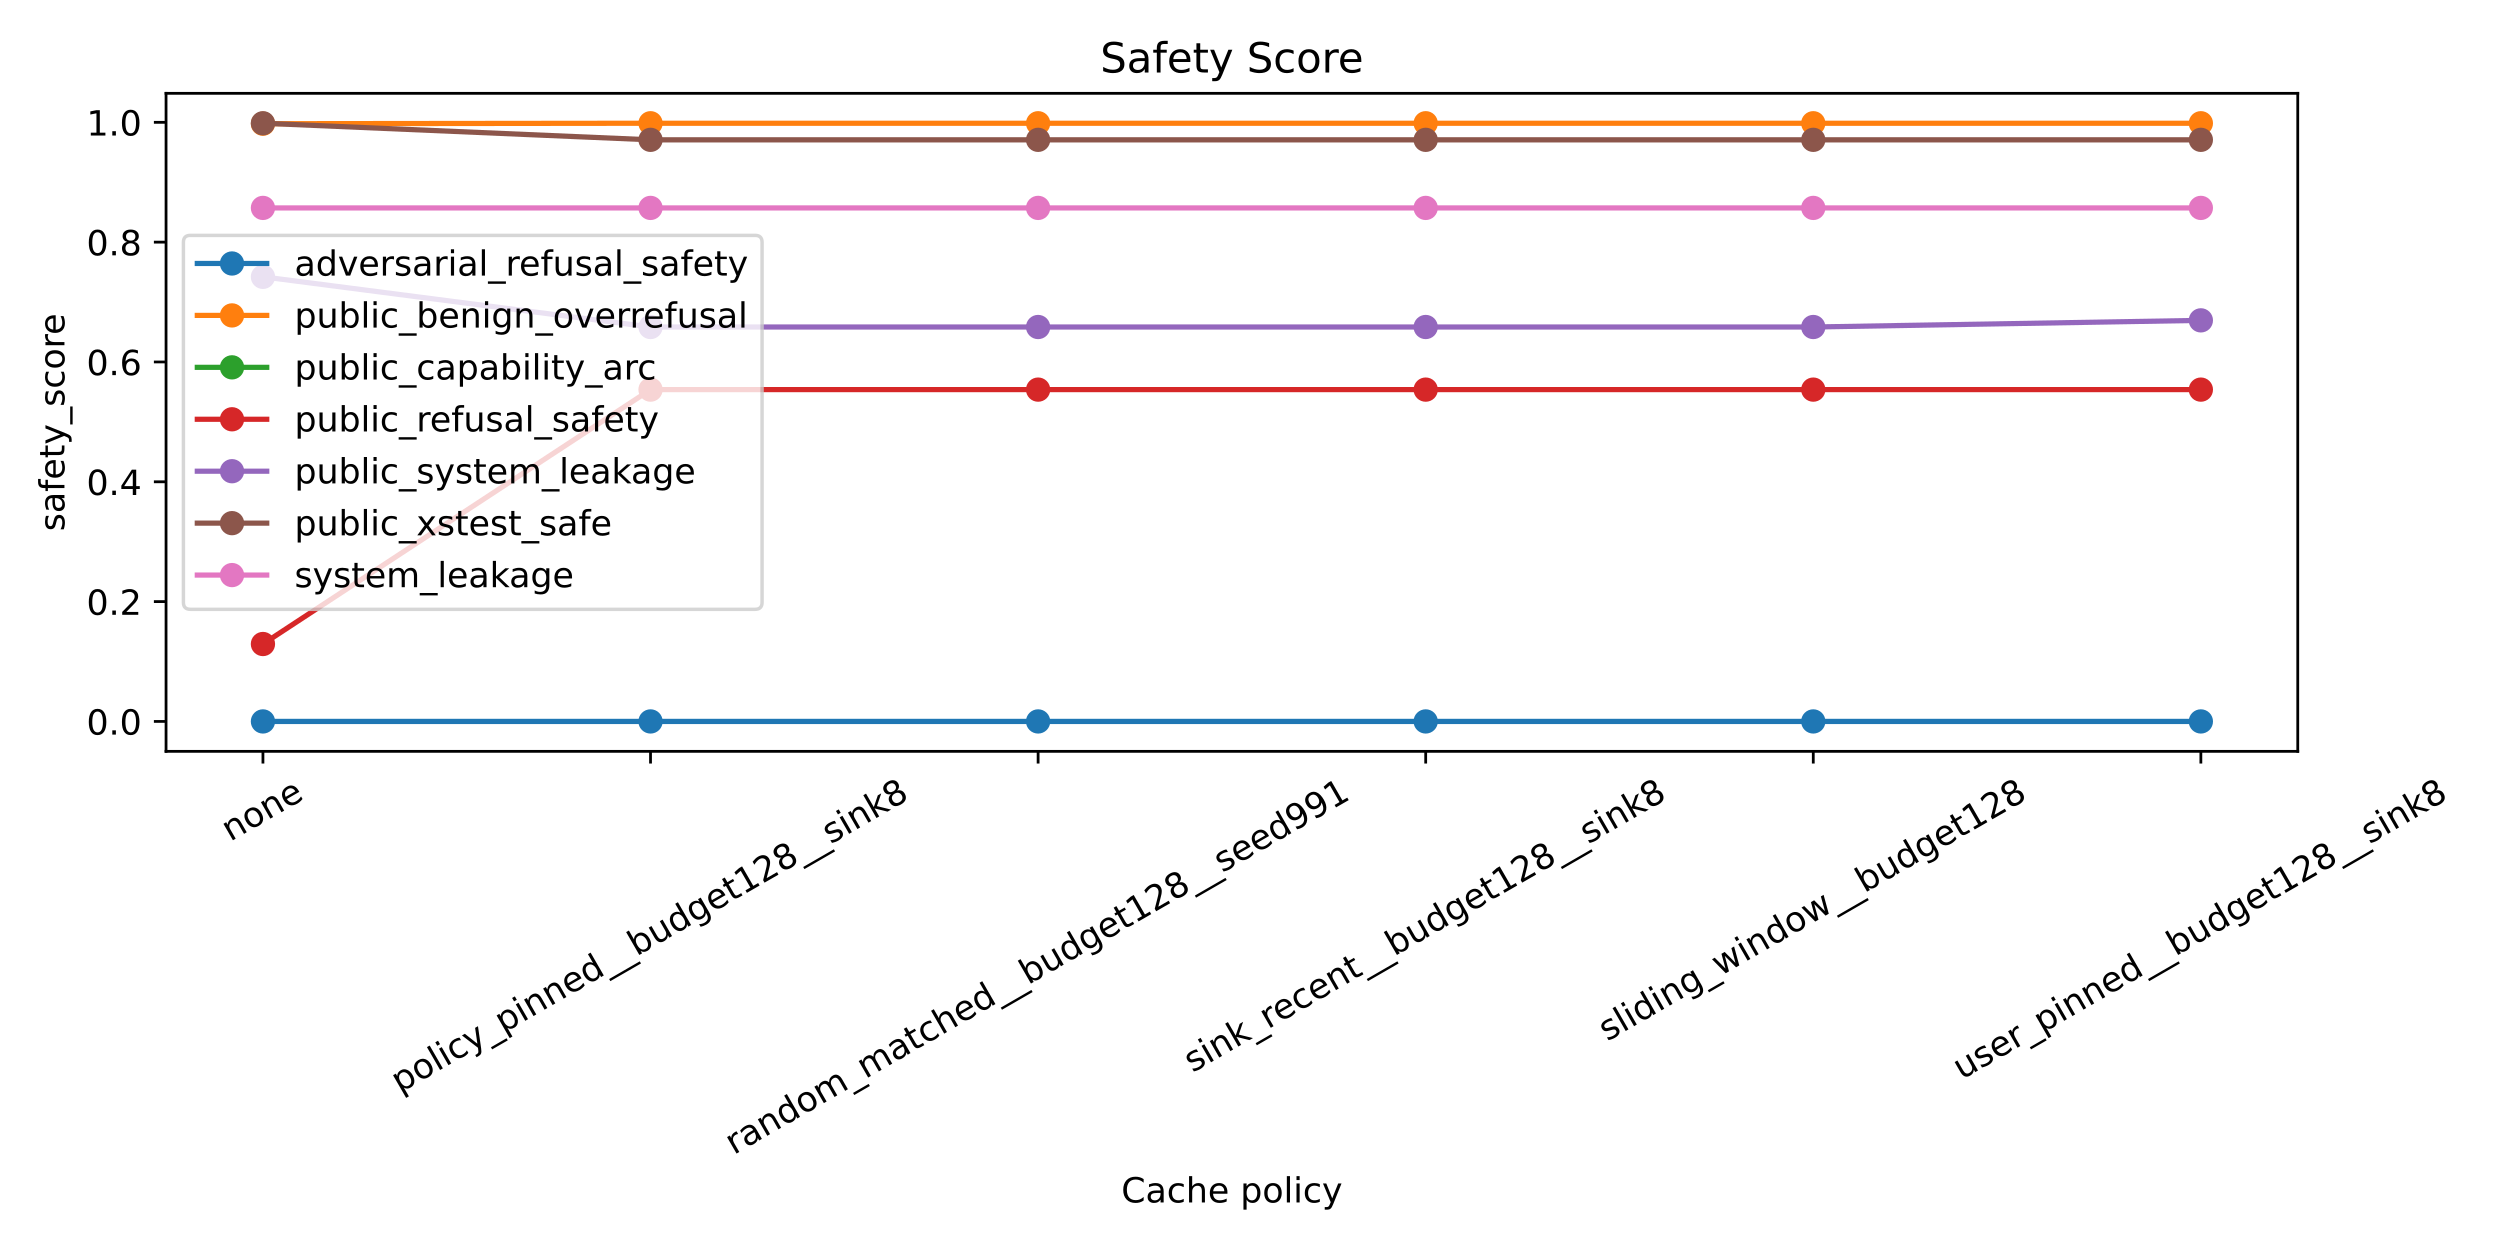
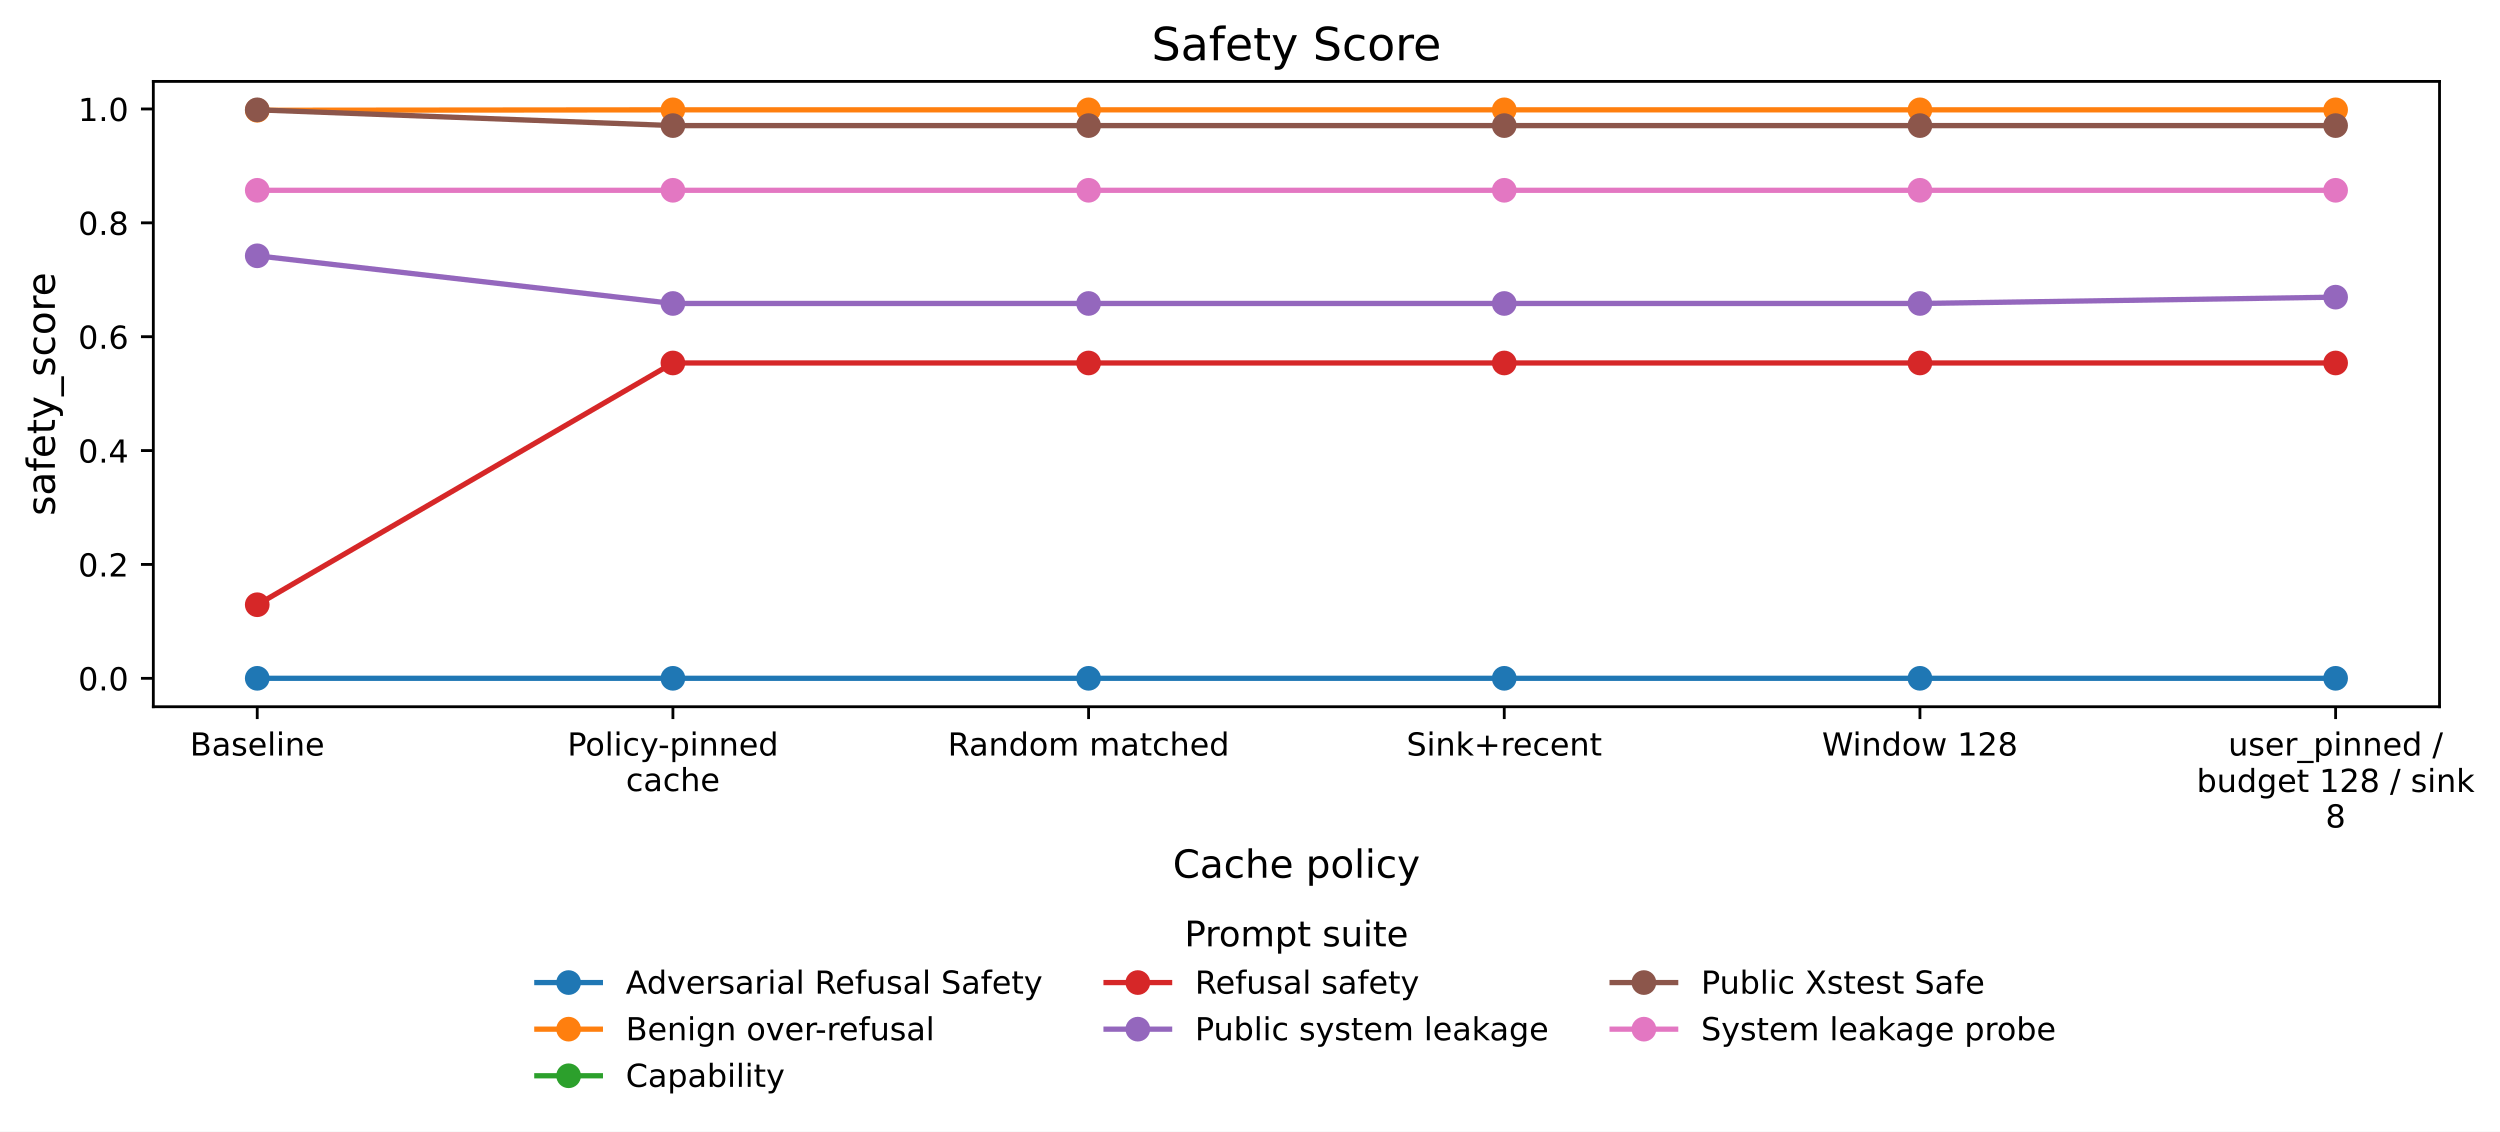
- <svg xmlns="http://www.w3.org/2000/svg" xmlns:xlink="http://www.w3.org/1999/xlink" width="720pt" height="360pt" viewBox="0 0 720 360" version="1.1">
+ <svg xmlns="http://www.w3.org/2000/svg" xmlns:xlink="http://www.w3.org/1999/xlink" width="708.729pt" height="320.791pt" viewBox="0 0 708.729 320.791" version="1.1">
  <defs>
    <style type="text/css">*{stroke-linejoin: round; stroke-linecap: butt}</style>
  </defs>
  <g id="figure_1">
    <g id="patch_1">
-       <path d="M 0 360  L 720 360  L 720 0  L 0 0  z " style="fill: #ffffff" />
+       <path d="M -0 320.791  L 708.729 320.791  L 708.729 0  L -0 0  z " style="fill: #ffffff" />
    </g>
    <g id="axes_1">
      <g id="patch_2">
-         <path d="M 47.821 216.388  L 661.753 216.388  L 661.753 26.88  L 47.821 26.88  z " style="fill: #ffffff" />
+         <path d="M 43.465 200.354  L 691.586 200.354  L 691.586 23.078  L 43.465 23.078  z " style="fill: #ffffff" />
      </g>
      <g id="matplotlib.axis_1">
        <g id="xtick_1">
          <g id="line2d_1">
            <defs>
              <path id="m38d877001b" d="M 0 0  L 0 3.5  " style="stroke: #000000; stroke-width: 0.8" />
            </defs>
            <g>
-               <use xlink:href="#m38d877001b" x="75.727" y="216.388" style="stroke: #000000; stroke-width: 0.8" />
+               <use xlink:href="#m38d877001b" x="72.925" y="200.354" style="stroke: #000000; stroke-width: 0.8" />
            </g>
          </g>
          <g id="text_1">
-             <text style="font-size: 10px; font-family: 'DejaVu Sans', 'Bitstream Vera Sans', 'Computer Modern Sans Serif', 'Lucida Grande', 'Verdana', 'Geneva', 'Lucid', 'Arial', 'Helvetica', 'Avant Garde', sans-serif" transform="translate(66.30463 242.4417) rotate(-30)">none</text>
+             <text style="font-size: 9px; font-family: 'DejaVu Sans', 'Bitstream Vera Sans', 'Computer Modern Sans Serif', 'Lucida Grande', 'Verdana', 'Geneva', 'Lucid', 'Arial', 'Helvetica', 'Avant Garde', sans-serif; text-anchor: middle" x="72.925" y="214.193" transform="rotate(-0 72.92474 214.1926)">Baseline</text>
          </g>
        </g>
        <g id="xtick_2">
          <g id="line2d_2">
            <g>
-               <use xlink:href="#m38d877001b" x="187.351" y="216.388" style="stroke: #000000; stroke-width: 0.8" />
+               <use xlink:href="#m38d877001b" x="190.765" y="200.354" style="stroke: #000000; stroke-width: 0.8" />
            </g>
          </g>
          <g id="text_2">
-             <text style="font-size: 10px; font-family: 'DejaVu Sans', 'Bitstream Vera Sans', 'Computer Modern Sans Serif', 'Lucida Grande', 'Verdana', 'Geneva', 'Lucid', 'Arial', 'Helvetica', 'Avant Garde', sans-serif" transform="translate(115.1508 314.851) rotate(-30)">policy_pinned__budget128__sink8</text>
+             <text style="font-size: 9px; font-family: 'DejaVu Sans', 'Bitstream Vera Sans', 'Computer Modern Sans Serif', 'Lucida Grande', 'Verdana', 'Geneva', 'Lucid', 'Arial', 'Helvetica', 'Avant Garde', sans-serif" transform="translate(160.8421 214.1926)">Policy-pinned</text>
+             <text style="font-size: 9px; font-family: 'DejaVu Sans', 'Bitstream Vera Sans', 'Computer Modern Sans Serif', 'Lucida Grande', 'Verdana', 'Geneva', 'Lucid', 'Arial', 'Helvetica', 'Avant Garde', sans-serif" transform="translate(177.4379 224.2706)">cache</text>
          </g>
        </g>
        <g id="xtick_3">
          <g id="line2d_3">
            <g>
-               <use xlink:href="#m38d877001b" x="298.975" y="216.388" style="stroke: #000000; stroke-width: 0.8" />
+               <use xlink:href="#m38d877001b" x="308.605" y="200.354" style="stroke: #000000; stroke-width: 0.8" />
            </g>
          </g>
          <g id="text_3">
-             <text style="font-size: 10px; font-family: 'DejaVu Sans', 'Bitstream Vera Sans', 'Computer Modern Sans Serif', 'Lucida Grande', 'Verdana', 'Geneva', 'Lucid', 'Arial', 'Helvetica', 'Avant Garde', sans-serif" transform="translate(211.3419 332.6713) rotate(-30)">random_matched__budget128__seed991</text>
+             <text style="font-size: 9px; font-family: 'DejaVu Sans', 'Bitstream Vera Sans', 'Computer Modern Sans Serif', 'Lucida Grande', 'Verdana', 'Geneva', 'Lucid', 'Arial', 'Helvetica', 'Avant Garde', sans-serif; text-anchor: middle" x="308.605" y="214.193" transform="rotate(-0 308.6052 214.1926)">Random matched</text>
          </g>
        </g>
        <g id="xtick_4">
          <g id="line2d_4">
            <g>
-               <use xlink:href="#m38d877001b" x="410.599" y="216.388" style="stroke: #000000; stroke-width: 0.8" />
+               <use xlink:href="#m38d877001b" x="426.445" y="200.354" style="stroke: #000000; stroke-width: 0.8" />
            </g>
          </g>
          <g id="text_4">
-             <text style="font-size: 10px; font-family: 'DejaVu Sans', 'Bitstream Vera Sans', 'Computer Modern Sans Serif', 'Lucida Grande', 'Verdana', 'Geneva', 'Lucid', 'Arial', 'Helvetica', 'Avant Garde', sans-serif" transform="translate(343.4562 309.0112) rotate(-30)">sink_recent__budget128__sink8</text>
+             <text style="font-size: 9px; font-family: 'DejaVu Sans', 'Bitstream Vera Sans', 'Computer Modern Sans Serif', 'Lucida Grande', 'Verdana', 'Geneva', 'Lucid', 'Arial', 'Helvetica', 'Avant Garde', sans-serif; text-anchor: middle" x="426.445" y="214.193" transform="rotate(-0 426.4454 214.1926)">Sink+recent</text>
          </g>
        </g>
        <g id="xtick_5">
          <g id="line2d_5">
            <g>
-               <use xlink:href="#m38d877001b" x="522.223" y="216.388" style="stroke: #000000; stroke-width: 0.8" />
+               <use xlink:href="#m38d877001b" x="544.286" y="200.354" style="stroke: #000000; stroke-width: 0.8" />
            </g>
          </g>
          <g id="text_5">
-             <text style="font-size: 10px; font-family: 'DejaVu Sans', 'Bitstream Vera Sans', 'Computer Modern Sans Serif', 'Lucida Grande', 'Verdana', 'Geneva', 'Lucid', 'Arial', 'Helvetica', 'Avant Garde', sans-serif" transform="translate(462.8853 299.9987) rotate(-30)">sliding_window__budget128</text>
+             <text style="font-size: 9px; font-family: 'DejaVu Sans', 'Bitstream Vera Sans', 'Computer Modern Sans Serif', 'Lucida Grande', 'Verdana', 'Geneva', 'Lucid', 'Arial', 'Helvetica', 'Avant Garde', sans-serif; text-anchor: middle" x="544.286" y="214.193" transform="rotate(-0 544.2856 214.1926)">Window 128</text>
          </g>
        </g>
        <g id="xtick_6">
          <g id="line2d_6">
            <g>
-               <use xlink:href="#m38d877001b" x="633.847" y="216.388" style="stroke: #000000; stroke-width: 0.8" />
+               <use xlink:href="#m38d877001b" x="662.126" y="200.354" style="stroke: #000000; stroke-width: 0.8" />
            </g>
          </g>
          <g id="text_6">
-             <text style="font-size: 10px; font-family: 'DejaVu Sans', 'Bitstream Vera Sans', 'Computer Modern Sans Serif', 'Lucida Grande', 'Verdana', 'Geneva', 'Lucid', 'Arial', 'Helvetica', 'Avant Garde', sans-serif" transform="translate(564.9506 311.0362) rotate(-30)">user_pinned__budget128__sink8</text>
+             <text style="font-size: 9px; font-family: 'DejaVu Sans', 'Bitstream Vera Sans', 'Computer Modern Sans Serif', 'Lucida Grande', 'Verdana', 'Geneva', 'Lucid', 'Arial', 'Helvetica', 'Avant Garde', sans-serif" transform="translate(631.6784 214.1926)">user_pinned /</text>
+             <text style="font-size: 9px; font-family: 'DejaVu Sans', 'Bitstream Vera Sans', 'Computer Modern Sans Serif', 'Lucida Grande', 'Verdana', 'Geneva', 'Lucid', 'Arial', 'Helvetica', 'Avant Garde', sans-serif" transform="translate(622.7226 224.5209)">budget 128 / sink</text>
+             <text style="font-size: 9px; font-family: 'DejaVu Sans', 'Bitstream Vera Sans', 'Computer Modern Sans Serif', 'Lucida Grande', 'Verdana', 'Geneva', 'Lucid', 'Arial', 'Helvetica', 'Avant Garde', sans-serif" transform="translate(659.2626 234.5989)">8</text>
          </g>
        </g>
        <g id="text_7">
-           <text style="font-size: 10px; font-family: 'DejaVu Sans', 'Bitstream Vera Sans', 'Computer Modern Sans Serif', 'Lucida Grande', 'Verdana', 'Geneva', 'Lucid', 'Arial', 'Helvetica', 'Avant Garde', sans-serif; text-anchor: middle" x="354.787" y="346.312" transform="rotate(-0 354.7873 346.3117)">Cache policy</text>
+           <text style="font-size: 11px; font-family: 'DejaVu Sans', 'Bitstream Vera Sans', 'Computer Modern Sans Serif', 'Lucida Grande', 'Verdana', 'Geneva', 'Lucid', 'Arial', 'Helvetica', 'Avant Garde', sans-serif; text-anchor: middle" x="367.525" y="248.829" transform="rotate(-0 367.5253 248.8289)">Cache policy</text>
        </g>
      </g>
      <g id="matplotlib.axis_2">
        <g id="ytick_1">
          <g id="line2d_7">
            <defs>
              <path id="m44a9518ae2" d="M 0 0  L -3.5 0  " style="stroke: #000000; stroke-width: 0.8" />
            </defs>
            <g>
-               <use xlink:href="#m44a9518ae2" x="47.821" y="207.774" style="stroke: #000000; stroke-width: 0.8" />
+               <use xlink:href="#m44a9518ae2" x="43.465" y="192.296" style="stroke: #000000; stroke-width: 0.8" />
            </g>
          </g>
          <g id="text_8">
-             <text style="font-size: 10px; font-family: 'DejaVu Sans', 'Bitstream Vera Sans', 'Computer Modern Sans Serif', 'Lucida Grande', 'Verdana', 'Geneva', 'Lucid', 'Arial', 'Helvetica', 'Avant Garde', sans-serif; text-anchor: end" x="40.821" y="211.573" transform="rotate(-0 40.82125 211.573)">0.0</text>
+             <text style="font-size: 9px; font-family: 'DejaVu Sans', 'Bitstream Vera Sans', 'Computer Modern Sans Serif', 'Lucida Grande', 'Verdana', 'Geneva', 'Lucid', 'Arial', 'Helvetica', 'Avant Garde', sans-serif; text-anchor: end" x="36.465" y="195.715" transform="rotate(-0 36.46469 195.7153)">0.0</text>
          </g>
        </g>
        <g id="ytick_2">
          <g id="line2d_8">
            <g>
-               <use xlink:href="#m44a9518ae2" x="47.821" y="173.265" style="stroke: #000000; stroke-width: 0.8" />
+               <use xlink:href="#m44a9518ae2" x="43.465" y="160.014" style="stroke: #000000; stroke-width: 0.8" />
            </g>
          </g>
          <g id="text_9">
-             <text style="font-size: 10px; font-family: 'DejaVu Sans', 'Bitstream Vera Sans', 'Computer Modern Sans Serif', 'Lucida Grande', 'Verdana', 'Geneva', 'Lucid', 'Arial', 'Helvetica', 'Avant Garde', sans-serif; text-anchor: end" x="40.821" y="177.064" transform="rotate(-0 40.82125 177.064)">0.2</text>
+             <text style="font-size: 9px; font-family: 'DejaVu Sans', 'Bitstream Vera Sans', 'Computer Modern Sans Serif', 'Lucida Grande', 'Verdana', 'Geneva', 'Lucid', 'Arial', 'Helvetica', 'Avant Garde', sans-serif; text-anchor: end" x="36.465" y="163.434" transform="rotate(-0 36.46469 163.4336)">0.2</text>
          </g>
        </g>
        <g id="ytick_3">
          <g id="line2d_9">
            <g>
-               <use xlink:href="#m44a9518ae2" x="47.821" y="138.756" style="stroke: #000000; stroke-width: 0.8" />
+               <use xlink:href="#m44a9518ae2" x="43.465" y="127.733" style="stroke: #000000; stroke-width: 0.8" />
            </g>
          </g>
          <g id="text_10">
-             <text style="font-size: 10px; font-family: 'DejaVu Sans', 'Bitstream Vera Sans', 'Computer Modern Sans Serif', 'Lucida Grande', 'Verdana', 'Geneva', 'Lucid', 'Arial', 'Helvetica', 'Avant Garde', sans-serif; text-anchor: end" x="40.821" y="142.555" transform="rotate(-0 40.82125 142.5549)">0.4</text>
+             <text style="font-size: 9px; font-family: 'DejaVu Sans', 'Bitstream Vera Sans', 'Computer Modern Sans Serif', 'Lucida Grande', 'Verdana', 'Geneva', 'Lucid', 'Arial', 'Helvetica', 'Avant Garde', sans-serif; text-anchor: end" x="36.465" y="131.152" transform="rotate(-0 36.46469 131.1519)">0.4</text>
          </g>
        </g>
        <g id="ytick_4">
          <g id="line2d_10">
            <g>
-               <use xlink:href="#m44a9518ae2" x="47.821" y="104.247" style="stroke: #000000; stroke-width: 0.8" />
+               <use xlink:href="#m44a9518ae2" x="43.465" y="95.451" style="stroke: #000000; stroke-width: 0.8" />
            </g>
          </g>
          <g id="text_11">
-             <text style="font-size: 10px; font-family: 'DejaVu Sans', 'Bitstream Vera Sans', 'Computer Modern Sans Serif', 'Lucida Grande', 'Verdana', 'Geneva', 'Lucid', 'Arial', 'Helvetica', 'Avant Garde', sans-serif; text-anchor: end" x="40.821" y="108.046" transform="rotate(-0 40.82125 108.0459)">0.6</text>
+             <text style="font-size: 9px; font-family: 'DejaVu Sans', 'Bitstream Vera Sans', 'Computer Modern Sans Serif', 'Lucida Grande', 'Verdana', 'Geneva', 'Lucid', 'Arial', 'Helvetica', 'Avant Garde', sans-serif; text-anchor: end" x="36.465" y="98.87" transform="rotate(-0 36.46469 98.87027)">0.6</text>
          </g>
        </g>
        <g id="ytick_5">
          <g id="line2d_11">
            <g>
-               <use xlink:href="#m44a9518ae2" x="47.821" y="69.738" style="stroke: #000000; stroke-width: 0.8" />
+               <use xlink:href="#m44a9518ae2" x="43.465" y="63.169" style="stroke: #000000; stroke-width: 0.8" />
            </g>
          </g>
          <g id="text_12">
-             <text style="font-size: 10px; font-family: 'DejaVu Sans', 'Bitstream Vera Sans', 'Computer Modern Sans Serif', 'Lucida Grande', 'Verdana', 'Geneva', 'Lucid', 'Arial', 'Helvetica', 'Avant Garde', sans-serif; text-anchor: end" x="40.821" y="73.537" transform="rotate(-0 40.82125 73.53681)">0.8</text>
+             <text style="font-size: 9px; font-family: 'DejaVu Sans', 'Bitstream Vera Sans', 'Computer Modern Sans Serif', 'Lucida Grande', 'Verdana', 'Geneva', 'Lucid', 'Arial', 'Helvetica', 'Avant Garde', sans-serif; text-anchor: end" x="36.465" y="66.589" transform="rotate(-0 36.46469 66.58861)">0.8</text>
          </g>
        </g>
        <g id="ytick_6">
          <g id="line2d_12">
            <g>
-               <use xlink:href="#m44a9518ae2" x="47.821" y="35.229" style="stroke: #000000; stroke-width: 0.8" />
+               <use xlink:href="#m44a9518ae2" x="43.465" y="30.888" style="stroke: #000000; stroke-width: 0.8" />
            </g>
          </g>
          <g id="text_13">
-             <text style="font-size: 10px; font-family: 'DejaVu Sans', 'Bitstream Vera Sans', 'Computer Modern Sans Serif', 'Lucida Grande', 'Verdana', 'Geneva', 'Lucid', 'Arial', 'Helvetica', 'Avant Garde', sans-serif; text-anchor: end" x="40.821" y="39.028" transform="rotate(-0 40.82125 39.02775)">1.0</text>
+             <text style="font-size: 9px; font-family: 'DejaVu Sans', 'Bitstream Vera Sans', 'Computer Modern Sans Serif', 'Lucida Grande', 'Verdana', 'Geneva', 'Lucid', 'Arial', 'Helvetica', 'Avant Garde', sans-serif; text-anchor: end" x="36.465" y="34.307" transform="rotate(-0 36.46469 34.30694)">1.0</text>
          </g>
        </g>
        <g id="text_14">
-           <text style="font-size: 10px; font-family: 'DejaVu Sans', 'Bitstream Vera Sans', 'Computer Modern Sans Serif', 'Lucida Grande', 'Verdana', 'Geneva', 'Lucid', 'Arial', 'Helvetica', 'Avant Garde', sans-serif; text-anchor: middle" x="18.56" y="121.634" transform="rotate(-90 18.56031 121.6339)">safety_score</text>
+           <text style="font-size: 11px; font-family: 'DejaVu Sans', 'Bitstream Vera Sans', 'Computer Modern Sans Serif', 'Lucida Grande', 'Verdana', 'Geneva', 'Lucid', 'Arial', 'Helvetica', 'Avant Garde', sans-serif; text-anchor: middle" x="15.558" y="111.716" transform="rotate(-90 15.55828 111.716)">safety_score</text>
        </g>
      </g>
      <g id="line2d_13">
-         <path d="M 75.727 207.774  L 187.351 207.774  L 298.975 207.774  L 410.599 207.774  L 522.223 207.774  L 633.847 207.774  " clip-path="url(#p28112c1156)" style="fill: none; stroke: #1f77b4; stroke-width: 1.5; stroke-linecap: square" />
+         <path d="M 72.925 192.296  L 190.765 192.296  L 308.605 192.296  L 426.445 192.296  L 544.286 192.296  L 662.126 192.296  " clip-path="url(#p4bad2d4414)" style="fill: none; stroke: #1f77b4; stroke-width: 1.5; stroke-linecap: square" />
        <defs>
          <path id="md8c5305bad" d="M 0 3  C 0.796 3 1.559 2.684 2.121 2.121  C 2.684 1.559 3 0.796 3 0  C 3 -0.796 2.684 -1.559 2.121 -2.121  C 1.559 -2.684 0.796 -3 0 -3  C -0.796 -3 -1.559 -2.684 -2.121 -2.121  C -2.684 -1.559 -3 -0.796 -3 0  C -3 0.796 -2.684 1.559 -2.121 2.121  C -1.559 2.684 -0.796 3 0 3  z " style="stroke: #1f77b4" />
        </defs>
-         <g clip-path="url(#p28112c1156)">
-           <use xlink:href="#md8c5305bad" x="75.727" y="207.774" style="fill: #1f77b4; stroke: #1f77b4" />
-           <use xlink:href="#md8c5305bad" x="187.351" y="207.774" style="fill: #1f77b4; stroke: #1f77b4" />
-           <use xlink:href="#md8c5305bad" x="298.975" y="207.774" style="fill: #1f77b4; stroke: #1f77b4" />
-           <use xlink:href="#md8c5305bad" x="410.599" y="207.774" style="fill: #1f77b4; stroke: #1f77b4" />
-           <use xlink:href="#md8c5305bad" x="522.223" y="207.774" style="fill: #1f77b4; stroke: #1f77b4" />
-           <use xlink:href="#md8c5305bad" x="633.847" y="207.774" style="fill: #1f77b4; stroke: #1f77b4" />
+         <g clip-path="url(#p4bad2d4414)">
+           <use xlink:href="#md8c5305bad" x="72.925" y="192.296" style="fill: #1f77b4; stroke: #1f77b4" />
+           <use xlink:href="#md8c5305bad" x="190.765" y="192.296" style="fill: #1f77b4; stroke: #1f77b4" />
+           <use xlink:href="#md8c5305bad" x="308.605" y="192.296" style="fill: #1f77b4; stroke: #1f77b4" />
+           <use xlink:href="#md8c5305bad" x="426.445" y="192.296" style="fill: #1f77b4; stroke: #1f77b4" />
+           <use xlink:href="#md8c5305bad" x="544.286" y="192.296" style="fill: #1f77b4; stroke: #1f77b4" />
+           <use xlink:href="#md8c5305bad" x="662.126" y="192.296" style="fill: #1f77b4; stroke: #1f77b4" />
        </g>
      </g>
      <g id="line2d_14">
-         <path d="M 75.727 35.627  L 187.351 35.494  L 298.975 35.494  L 410.599 35.494  L 522.223 35.494  L 633.847 35.494  " clip-path="url(#p28112c1156)" style="fill: none; stroke: #ff7f0e; stroke-width: 1.5; stroke-linecap: square" />
+         <path d="M 72.925 31.26  L 190.765 31.136  L 308.605 31.136  L 426.445 31.136  L 544.286 31.136  L 662.126 31.136  " clip-path="url(#p4bad2d4414)" style="fill: none; stroke: #ff7f0e; stroke-width: 1.5; stroke-linecap: square" />
        <defs>
          <path id="m588575b7bb" d="M 0 3  C 0.796 3 1.559 2.684 2.121 2.121  C 2.684 1.559 3 0.796 3 0  C 3 -0.796 2.684 -1.559 2.121 -2.121  C 1.559 -2.684 0.796 -3 0 -3  C -0.796 -3 -1.559 -2.684 -2.121 -2.121  C -2.684 -1.559 -3 -0.796 -3 0  C -3 0.796 -2.684 1.559 -2.121 2.121  C -1.559 2.684 -0.796 3 0 3  z " style="stroke: #ff7f0e" />
        </defs>
-         <g clip-path="url(#p28112c1156)">
-           <use xlink:href="#m588575b7bb" x="75.727" y="35.627" style="fill: #ff7f0e; stroke: #ff7f0e" />
-           <use xlink:href="#m588575b7bb" x="187.351" y="35.494" style="fill: #ff7f0e; stroke: #ff7f0e" />
-           <use xlink:href="#m588575b7bb" x="298.975" y="35.494" style="fill: #ff7f0e; stroke: #ff7f0e" />
-           <use xlink:href="#m588575b7bb" x="410.599" y="35.494" style="fill: #ff7f0e; stroke: #ff7f0e" />
-           <use xlink:href="#m588575b7bb" x="522.223" y="35.494" style="fill: #ff7f0e; stroke: #ff7f0e" />
-           <use xlink:href="#m588575b7bb" x="633.847" y="35.494" style="fill: #ff7f0e; stroke: #ff7f0e" />
+         <g clip-path="url(#p4bad2d4414)">
+           <use xlink:href="#m588575b7bb" x="72.925" y="31.26" style="fill: #ff7f0e; stroke: #ff7f0e" />
+           <use xlink:href="#m588575b7bb" x="190.765" y="31.136" style="fill: #ff7f0e; stroke: #ff7f0e" />
+           <use xlink:href="#m588575b7bb" x="308.605" y="31.136" style="fill: #ff7f0e; stroke: #ff7f0e" />
+           <use xlink:href="#m588575b7bb" x="426.445" y="31.136" style="fill: #ff7f0e; stroke: #ff7f0e" />
+           <use xlink:href="#m588575b7bb" x="544.286" y="31.136" style="fill: #ff7f0e; stroke: #ff7f0e" />
+           <use xlink:href="#m588575b7bb" x="662.126" y="31.136" style="fill: #ff7f0e; stroke: #ff7f0e" />
        </g>
      </g>
      <g id="line2d_15">
-         <path clip-path="url(#p28112c1156)" style="fill: none; stroke: #2ca02c; stroke-width: 1.5; stroke-linecap: square" />
+         <path clip-path="url(#p4bad2d4414)" style="fill: none; stroke: #2ca02c; stroke-width: 1.5; stroke-linecap: square" />
        <defs>
          <path id="m28ce869bda" d="M 0 3  C 0.796 3 1.559 2.684 2.121 2.121  C 2.684 1.559 3 0.796 3 0  C 3 -0.796 2.684 -1.559 2.121 -2.121  C 1.559 -2.684 0.796 -3 0 -3  C -0.796 -3 -1.559 -2.684 -2.121 -2.121  C -2.684 -1.559 -3 -0.796 -3 0  C -3 0.796 -2.684 1.559 -2.121 2.121  C -1.559 2.684 -0.796 3 0 3  z " style="stroke: #2ca02c" />
        </defs>
-         <g clip-path="url(#p28112c1156)" />
+         <g clip-path="url(#p4bad2d4414)" />
      </g>
      <g id="line2d_16">
-         <path d="M 75.727 185.476  L 187.351 112.21  L 298.975 112.21  L 410.599 112.21  L 522.223 112.21  L 633.847 112.21  " clip-path="url(#p28112c1156)" style="fill: none; stroke: #d62728; stroke-width: 1.5; stroke-linecap: square" />
+         <path d="M 72.925 171.437  L 190.765 102.901  L 308.605 102.901  L 426.445 102.901  L 544.286 102.901  L 662.126 102.901  " clip-path="url(#p4bad2d4414)" style="fill: none; stroke: #d62728; stroke-width: 1.5; stroke-linecap: square" />
        <defs>
          <path id="m4648ef604a" d="M 0 3  C 0.796 3 1.559 2.684 2.121 2.121  C 2.684 1.559 3 0.796 3 0  C 3 -0.796 2.684 -1.559 2.121 -2.121  C 1.559 -2.684 0.796 -3 0 -3  C -0.796 -3 -1.559 -2.684 -2.121 -2.121  C -2.684 -1.559 -3 -0.796 -3 0  C -3 0.796 -2.684 1.559 -2.121 2.121  C -1.559 2.684 -0.796 3 0 3  z " style="stroke: #d62728" />
        </defs>
-         <g clip-path="url(#p28112c1156)">
-           <use xlink:href="#m4648ef604a" x="75.727" y="185.476" style="fill: #d62728; stroke: #d62728" />
-           <use xlink:href="#m4648ef604a" x="187.351" y="112.21" style="fill: #d62728; stroke: #d62728" />
-           <use xlink:href="#m4648ef604a" x="298.975" y="112.21" style="fill: #d62728; stroke: #d62728" />
-           <use xlink:href="#m4648ef604a" x="410.599" y="112.21" style="fill: #d62728; stroke: #d62728" />
-           <use xlink:href="#m4648ef604a" x="522.223" y="112.21" style="fill: #d62728; stroke: #d62728" />
-           <use xlink:href="#m4648ef604a" x="633.847" y="112.21" style="fill: #d62728; stroke: #d62728" />
+         <g clip-path="url(#p4bad2d4414)">
+           <use xlink:href="#m4648ef604a" x="72.925" y="171.437" style="fill: #d62728; stroke: #d62728" />
+           <use xlink:href="#m4648ef604a" x="190.765" y="102.901" style="fill: #d62728; stroke: #d62728" />
+           <use xlink:href="#m4648ef604a" x="308.605" y="102.901" style="fill: #d62728; stroke: #d62728" />
+           <use xlink:href="#m4648ef604a" x="426.445" y="102.901" style="fill: #d62728; stroke: #d62728" />
+           <use xlink:href="#m4648ef604a" x="544.286" y="102.901" style="fill: #d62728; stroke: #d62728" />
+           <use xlink:href="#m4648ef604a" x="662.126" y="102.901" style="fill: #d62728; stroke: #d62728" />
        </g>
      </g>
      <g id="line2d_17">
-         <path d="M 75.727 79.73  L 187.351 94.178  L 298.975 94.178  L 410.599 94.178  L 522.223 94.178  L 633.847 92.263  " clip-path="url(#p28112c1156)" style="fill: none; stroke: #9467bd; stroke-width: 1.5; stroke-linecap: square" />
+         <path d="M 72.925 72.517  L 190.765 86.033  L 308.605 86.033  L 426.445 86.033  L 544.286 86.033  L 662.126 84.241  " clip-path="url(#p4bad2d4414)" style="fill: none; stroke: #9467bd; stroke-width: 1.5; stroke-linecap: square" />
        <defs>
          <path id="mbaf326ba4f" d="M 0 3  C 0.796 3 1.559 2.684 2.121 2.121  C 2.684 1.559 3 0.796 3 0  C 3 -0.796 2.684 -1.559 2.121 -2.121  C 1.559 -2.684 0.796 -3 0 -3  C -0.796 -3 -1.559 -2.684 -2.121 -2.121  C -2.684 -1.559 -3 -0.796 -3 0  C -3 0.796 -2.684 1.559 -2.121 2.121  C -1.559 2.684 -0.796 3 0 3  z " style="stroke: #9467bd" />
        </defs>
-         <g clip-path="url(#p28112c1156)">
-           <use xlink:href="#mbaf326ba4f" x="75.727" y="79.73" style="fill: #9467bd; stroke: #9467bd" />
-           <use xlink:href="#mbaf326ba4f" x="187.351" y="94.178" style="fill: #9467bd; stroke: #9467bd" />
-           <use xlink:href="#mbaf326ba4f" x="298.975" y="94.178" style="fill: #9467bd; stroke: #9467bd" />
-           <use xlink:href="#mbaf326ba4f" x="410.599" y="94.178" style="fill: #9467bd; stroke: #9467bd" />
-           <use xlink:href="#mbaf326ba4f" x="522.223" y="94.178" style="fill: #9467bd; stroke: #9467bd" />
-           <use xlink:href="#mbaf326ba4f" x="633.847" y="92.263" style="fill: #9467bd; stroke: #9467bd" />
+         <g clip-path="url(#p4bad2d4414)">
+           <use xlink:href="#mbaf326ba4f" x="72.925" y="72.517" style="fill: #9467bd; stroke: #9467bd" />
+           <use xlink:href="#mbaf326ba4f" x="190.765" y="86.033" style="fill: #9467bd; stroke: #9467bd" />
+           <use xlink:href="#mbaf326ba4f" x="308.605" y="86.033" style="fill: #9467bd; stroke: #9467bd" />
+           <use xlink:href="#mbaf326ba4f" x="426.445" y="86.033" style="fill: #9467bd; stroke: #9467bd" />
+           <use xlink:href="#mbaf326ba4f" x="544.286" y="86.033" style="fill: #9467bd; stroke: #9467bd" />
+           <use xlink:href="#mbaf326ba4f" x="662.126" y="84.241" style="fill: #9467bd; stroke: #9467bd" />
        </g>
      </g>
      <g id="line2d_18">
-         <path d="M 75.727 35.494  L 187.351 40.272  L 298.975 40.272  L 410.599 40.272  L 522.223 40.272  L 633.847 40.272  " clip-path="url(#p28112c1156)" style="fill: none; stroke: #8c564b; stroke-width: 1.5; stroke-linecap: square" />
+         <path d="M 72.925 31.136  L 190.765 35.606  L 308.605 35.606  L 426.445 35.606  L 544.286 35.606  L 662.126 35.606  " clip-path="url(#p4bad2d4414)" style="fill: none; stroke: #8c564b; stroke-width: 1.5; stroke-linecap: square" />
        <defs>
          <path id="m330f95c554" d="M 0 3  C 0.796 3 1.559 2.684 2.121 2.121  C 2.684 1.559 3 0.796 3 0  C 3 -0.796 2.684 -1.559 2.121 -2.121  C 1.559 -2.684 0.796 -3 0 -3  C -0.796 -3 -1.559 -2.684 -2.121 -2.121  C -2.684 -1.559 -3 -0.796 -3 0  C -3 0.796 -2.684 1.559 -2.121 2.121  C -1.559 2.684 -0.796 3 0 3  z " style="stroke: #8c564b" />
        </defs>
-         <g clip-path="url(#p28112c1156)">
-           <use xlink:href="#m330f95c554" x="75.727" y="35.494" style="fill: #8c564b; stroke: #8c564b" />
-           <use xlink:href="#m330f95c554" x="187.351" y="40.272" style="fill: #8c564b; stroke: #8c564b" />
-           <use xlink:href="#m330f95c554" x="298.975" y="40.272" style="fill: #8c564b; stroke: #8c564b" />
-           <use xlink:href="#m330f95c554" x="410.599" y="40.272" style="fill: #8c564b; stroke: #8c564b" />
-           <use xlink:href="#m330f95c554" x="522.223" y="40.272" style="fill: #8c564b; stroke: #8c564b" />
-           <use xlink:href="#m330f95c554" x="633.847" y="40.272" style="fill: #8c564b; stroke: #8c564b" />
+         <g clip-path="url(#p4bad2d4414)">
+           <use xlink:href="#m330f95c554" x="72.925" y="31.136" style="fill: #8c564b; stroke: #8c564b" />
+           <use xlink:href="#m330f95c554" x="190.765" y="35.606" style="fill: #8c564b; stroke: #8c564b" />
+           <use xlink:href="#m330f95c554" x="308.605" y="35.606" style="fill: #8c564b; stroke: #8c564b" />
+           <use xlink:href="#m330f95c554" x="426.445" y="35.606" style="fill: #8c564b; stroke: #8c564b" />
+           <use xlink:href="#m330f95c554" x="544.286" y="35.606" style="fill: #8c564b; stroke: #8c564b" />
+           <use xlink:href="#m330f95c554" x="662.126" y="35.606" style="fill: #8c564b; stroke: #8c564b" />
        </g>
      </g>
      <g id="line2d_19">
-         <path d="M 75.727 59.878  L 187.351 59.878  L 298.975 59.878  L 410.599 59.878  L 522.223 59.878  L 633.847 59.878  " clip-path="url(#p28112c1156)" style="fill: none; stroke: #e377c2; stroke-width: 1.5; stroke-linecap: square" />
+         <path d="M 72.925 53.946  L 190.765 53.946  L 308.605 53.946  L 426.445 53.946  L 544.286 53.946  L 662.126 53.946  " clip-path="url(#p4bad2d4414)" style="fill: none; stroke: #e377c2; stroke-width: 1.5; stroke-linecap: square" />
        <defs>
          <path id="m51608b70a1" d="M 0 3  C 0.796 3 1.559 2.684 2.121 2.121  C 2.684 1.559 3 0.796 3 0  C 3 -0.796 2.684 -1.559 2.121 -2.121  C 1.559 -2.684 0.796 -3 0 -3  C -0.796 -3 -1.559 -2.684 -2.121 -2.121  C -2.684 -1.559 -3 -0.796 -3 0  C -3 0.796 -2.684 1.559 -2.121 2.121  C -1.559 2.684 -0.796 3 0 3  z " style="stroke: #e377c2" />
        </defs>
-         <g clip-path="url(#p28112c1156)">
-           <use xlink:href="#m51608b70a1" x="75.727" y="59.878" style="fill: #e377c2; stroke: #e377c2" />
-           <use xlink:href="#m51608b70a1" x="187.351" y="59.878" style="fill: #e377c2; stroke: #e377c2" />
-           <use xlink:href="#m51608b70a1" x="298.975" y="59.878" style="fill: #e377c2; stroke: #e377c2" />
-           <use xlink:href="#m51608b70a1" x="410.599" y="59.878" style="fill: #e377c2; stroke: #e377c2" />
-           <use xlink:href="#m51608b70a1" x="522.223" y="59.878" style="fill: #e377c2; stroke: #e377c2" />
-           <use xlink:href="#m51608b70a1" x="633.847" y="59.878" style="fill: #e377c2; stroke: #e377c2" />
+         <g clip-path="url(#p4bad2d4414)">
+           <use xlink:href="#m51608b70a1" x="72.925" y="53.946" style="fill: #e377c2; stroke: #e377c2" />
+           <use xlink:href="#m51608b70a1" x="190.765" y="53.946" style="fill: #e377c2; stroke: #e377c2" />
+           <use xlink:href="#m51608b70a1" x="308.605" y="53.946" style="fill: #e377c2; stroke: #e377c2" />
+           <use xlink:href="#m51608b70a1" x="426.445" y="53.946" style="fill: #e377c2; stroke: #e377c2" />
+           <use xlink:href="#m51608b70a1" x="544.286" y="53.946" style="fill: #e377c2; stroke: #e377c2" />
+           <use xlink:href="#m51608b70a1" x="662.126" y="53.946" style="fill: #e377c2; stroke: #e377c2" />
        </g>
      </g>
      <g id="patch_3">
-         <path d="M 47.821 216.388  L 47.821 26.88  " style="fill: none; stroke: #000000; stroke-width: 0.8; stroke-linejoin: miter; stroke-linecap: square" />
+         <path d="M 43.465 200.354  L 43.465 23.078  " style="fill: none; stroke: #000000; stroke-width: 0.8; stroke-linejoin: miter; stroke-linecap: square" />
      </g>
      <g id="patch_4">
-         <path d="M 661.753 216.388  L 661.753 26.88  " style="fill: none; stroke: #000000; stroke-width: 0.8; stroke-linejoin: miter; stroke-linecap: square" />
+         <path d="M 691.586 200.354  L 691.586 23.078  " style="fill: none; stroke: #000000; stroke-width: 0.8; stroke-linejoin: miter; stroke-linecap: square" />
      </g>
      <g id="patch_5">
-         <path d="M 47.821 216.388  L 661.753 216.388  " style="fill: none; stroke: #000000; stroke-width: 0.8; stroke-linejoin: miter; stroke-linecap: square" />
+         <path d="M 43.465 200.354  L 691.586 200.354  " style="fill: none; stroke: #000000; stroke-width: 0.8; stroke-linejoin: miter; stroke-linecap: square" />
      </g>
      <g id="patch_6">
-         <path d="M 47.821 26.88  L 661.753 26.88  " style="fill: none; stroke: #000000; stroke-width: 0.8; stroke-linejoin: miter; stroke-linecap: square" />
+         <path d="M 43.465 23.078  L 691.586 23.078  " style="fill: none; stroke: #000000; stroke-width: 0.8; stroke-linejoin: miter; stroke-linecap: square" />
      </g>
      <g id="text_15">
-         <text style="font-size: 12px; font-family: 'DejaVu Sans', 'Bitstream Vera Sans', 'Computer Modern Sans Serif', 'Lucida Grande', 'Verdana', 'Geneva', 'Lucid', 'Arial', 'Helvetica', 'Avant Garde', sans-serif; text-anchor: middle" x="354.787" y="20.88" transform="rotate(-0 354.7873 20.88)">Safety Score</text>
+         <text style="font-size: 13px; font-family: 'DejaVu Sans', 'Bitstream Vera Sans', 'Computer Modern Sans Serif', 'Lucida Grande', 'Verdana', 'Geneva', 'Lucid', 'Arial', 'Helvetica', 'Avant Garde', sans-serif; text-anchor: middle" x="367.525" y="17.078" transform="rotate(-0 367.5253 17.07797)">Safety Score</text>
      </g>
      <g id="legend_1">
-         <g id="patch_7">
-           <path d="M 54.821 175.481  L 217.476 175.481  Q 219.476 175.481 219.476 173.481  L 219.476 69.787  Q 219.476 67.787 217.476 67.787  L 54.821 67.787  Q 52.821 67.787 52.821 69.787  L 52.821 173.481  Q 52.821 175.481 54.821 175.481  z " style="fill: #ffffff; opacity: 0.8; stroke: #cccccc; stroke-linejoin: miter" />
+         <g id="text_16">
+           <text style="font-size: 10px; font-family: 'DejaVu Sans', 'Bitstream Vera Sans', 'Computer Modern Sans Serif', 'Lucida Grande', 'Verdana', 'Geneva', 'Lucid', 'Arial', 'Helvetica', 'Avant Garde', sans-serif; text-anchor: start" x="335.803" y="268.281" transform="rotate(-0 335.8026 268.2807)">Prompt suite</text>
        </g>
        <g id="line2d_20">
-           <path d="M 56.821 75.885  L 66.821 75.885  L 76.821 75.885  " style="fill: none; stroke: #1f77b4; stroke-width: 1.5; stroke-linecap: square" />
-           <g>
-             <use xlink:href="#md8c5305bad" x="66.821" y="75.885" style="fill: #1f77b4; stroke: #1f77b4" />
-           </g>
-         </g>
-         <g id="text_16">
-           <text style="font-size: 10px; font-family: 'DejaVu Sans', 'Bitstream Vera Sans', 'Computer Modern Sans Serif', 'Lucida Grande', 'Verdana', 'Geneva', 'Lucid', 'Arial', 'Helvetica', 'Avant Garde', sans-serif; text-anchor: start" x="84.821" y="79.385" transform="rotate(-0 84.82125 79.38545)">adversarial_refusal_safety</text>
+           <path d="M 152.194 278.549  L 161.194 278.549  L 170.194 278.549  " style="fill: none; stroke: #1f77b4; stroke-width: 1.5; stroke-linecap: square" />
+           <g>
+             <use xlink:href="#md8c5305bad" x="161.194" y="278.549" style="fill: #1f77b4; stroke: #1f77b4" />
+           </g>
+         </g>
+         <g id="text_17">
+           <text style="font-size: 9px; font-family: 'DejaVu Sans', 'Bitstream Vera Sans', 'Computer Modern Sans Serif', 'Lucida Grande', 'Verdana', 'Geneva', 'Lucid', 'Arial', 'Helvetica', 'Avant Garde', sans-serif; text-anchor: start" x="177.394" y="281.699" transform="rotate(-0 177.3939 281.699)">Adversarial Refusal Safety</text>
        </g>
        <g id="line2d_21">
-           <path d="M 56.821 90.842  L 66.821 90.842  L 76.821 90.842  " style="fill: none; stroke: #ff7f0e; stroke-width: 1.5; stroke-linecap: square" />
-           <g>
-             <use xlink:href="#m588575b7bb" x="66.821" y="90.842" style="fill: #ff7f0e; stroke: #ff7f0e" />
-           </g>
-         </g>
-         <g id="text_17">
-           <text style="font-size: 10px; font-family: 'DejaVu Sans', 'Bitstream Vera Sans', 'Computer Modern Sans Serif', 'Lucida Grande', 'Verdana', 'Geneva', 'Lucid', 'Arial', 'Helvetica', 'Avant Garde', sans-serif; text-anchor: start" x="84.821" y="94.342" transform="rotate(-0 84.82125 94.3417)">public_benign_overrefusal</text>
+           <path d="M 152.194 291.759  L 161.194 291.759  L 170.194 291.759  " style="fill: none; stroke: #ff7f0e; stroke-width: 1.5; stroke-linecap: square" />
+           <g>
+             <use xlink:href="#m588575b7bb" x="161.194" y="291.759" style="fill: #ff7f0e; stroke: #ff7f0e" />
+           </g>
+         </g>
+         <g id="text_18">
+           <text style="font-size: 9px; font-family: 'DejaVu Sans', 'Bitstream Vera Sans', 'Computer Modern Sans Serif', 'Lucida Grande', 'Verdana', 'Geneva', 'Lucid', 'Arial', 'Helvetica', 'Avant Garde', sans-serif; text-anchor: start" x="177.394" y="294.909" transform="rotate(-0 177.3939 294.9093)">Benign over-refusal</text>
        </g>
        <g id="line2d_22">
-           <path d="M 56.821 105.798  L 66.821 105.798  L 76.821 105.798  " style="fill: none; stroke: #2ca02c; stroke-width: 1.5; stroke-linecap: square" />
-           <g>
-             <use xlink:href="#m28ce869bda" x="66.821" y="105.798" style="fill: #2ca02c; stroke: #2ca02c" />
-           </g>
-         </g>
-         <g id="text_18">
-           <text style="font-size: 10px; font-family: 'DejaVu Sans', 'Bitstream Vera Sans', 'Computer Modern Sans Serif', 'Lucida Grande', 'Verdana', 'Geneva', 'Lucid', 'Arial', 'Helvetica', 'Avant Garde', sans-serif; text-anchor: start" x="84.821" y="109.298" transform="rotate(-0 84.82125 109.298)">public_capability_arc</text>
+           <path d="M 152.194 304.97  L 161.194 304.97  L 170.194 304.97  " style="fill: none; stroke: #2ca02c; stroke-width: 1.5; stroke-linecap: square" />
+           <g>
+             <use xlink:href="#m28ce869bda" x="161.194" y="304.97" style="fill: #2ca02c; stroke: #2ca02c" />
+           </g>
+         </g>
+         <g id="text_19">
+           <text style="font-size: 9px; font-family: 'DejaVu Sans', 'Bitstream Vera Sans', 'Computer Modern Sans Serif', 'Lucida Grande', 'Verdana', 'Geneva', 'Lucid', 'Arial', 'Helvetica', 'Avant Garde', sans-serif; text-anchor: start" x="177.394" y="308.12" transform="rotate(-0 177.3939 308.1196)">Capability</text>
        </g>
        <g id="line2d_23">
-           <path d="M 56.821 120.754  L 66.821 120.754  L 76.821 120.754  " style="fill: none; stroke: #d62728; stroke-width: 1.5; stroke-linecap: square" />
-           <g>
-             <use xlink:href="#m4648ef604a" x="66.821" y="120.754" style="fill: #d62728; stroke: #d62728" />
-           </g>
-         </g>
-         <g id="text_19">
-           <text style="font-size: 10px; font-family: 'DejaVu Sans', 'Bitstream Vera Sans', 'Computer Modern Sans Serif', 'Lucida Grande', 'Verdana', 'Geneva', 'Lucid', 'Arial', 'Helvetica', 'Avant Garde', sans-serif; text-anchor: start" x="84.821" y="124.254" transform="rotate(-0 84.82125 124.2542)">public_refusal_safety</text>
+           <path d="M 313.564 278.549  L 322.564 278.549  L 331.564 278.549  " style="fill: none; stroke: #d62728; stroke-width: 1.5; stroke-linecap: square" />
+           <g>
+             <use xlink:href="#m4648ef604a" x="322.564" y="278.549" style="fill: #d62728; stroke: #d62728" />
+           </g>
+         </g>
+         <g id="text_20">
+           <text style="font-size: 9px; font-family: 'DejaVu Sans', 'Bitstream Vera Sans', 'Computer Modern Sans Serif', 'Lucida Grande', 'Verdana', 'Geneva', 'Lucid', 'Arial', 'Helvetica', 'Avant Garde', sans-serif; text-anchor: start" x="338.764" y="281.699" transform="rotate(-0 338.7639 281.699)">Refusal safety</text>
        </g>
        <g id="line2d_24">
-           <path d="M 56.821 135.71  L 66.821 135.71  L 76.821 135.71  " style="fill: none; stroke: #9467bd; stroke-width: 1.5; stroke-linecap: square" />
-           <g>
-             <use xlink:href="#mbaf326ba4f" x="66.821" y="135.71" style="fill: #9467bd; stroke: #9467bd" />
-           </g>
-         </g>
-         <g id="text_20">
-           <text style="font-size: 10px; font-family: 'DejaVu Sans', 'Bitstream Vera Sans', 'Computer Modern Sans Serif', 'Lucida Grande', 'Verdana', 'Geneva', 'Lucid', 'Arial', 'Helvetica', 'Avant Garde', sans-serif; text-anchor: start" x="84.821" y="139.21" transform="rotate(-0 84.82125 139.2105)">public_system_leakage</text>
+           <path d="M 313.564 291.759  L 322.564 291.759  L 331.564 291.759  " style="fill: none; stroke: #9467bd; stroke-width: 1.5; stroke-linecap: square" />
+           <g>
+             <use xlink:href="#mbaf326ba4f" x="322.564" y="291.759" style="fill: #9467bd; stroke: #9467bd" />
+           </g>
+         </g>
+         <g id="text_21">
+           <text style="font-size: 9px; font-family: 'DejaVu Sans', 'Bitstream Vera Sans', 'Computer Modern Sans Serif', 'Lucida Grande', 'Verdana', 'Geneva', 'Lucid', 'Arial', 'Helvetica', 'Avant Garde', sans-serif; text-anchor: start" x="338.764" y="294.909" transform="rotate(-0 338.7639 294.9093)">Public system leakage</text>
        </g>
        <g id="line2d_25">
-           <path d="M 56.821 150.667  L 66.821 150.667  L 76.821 150.667  " style="fill: none; stroke: #8c564b; stroke-width: 1.5; stroke-linecap: square" />
-           <g>
-             <use xlink:href="#m330f95c554" x="66.821" y="150.667" style="fill: #8c564b; stroke: #8c564b" />
-           </g>
-         </g>
-         <g id="text_21">
-           <text style="font-size: 10px; font-family: 'DejaVu Sans', 'Bitstream Vera Sans', 'Computer Modern Sans Serif', 'Lucida Grande', 'Verdana', 'Geneva', 'Lucid', 'Arial', 'Helvetica', 'Avant Garde', sans-serif; text-anchor: start" x="84.821" y="154.167" transform="rotate(-0 84.82125 154.1667)">public_xstest_safe</text>
+           <path d="M 457.031 278.549  L 466.031 278.549  L 475.031 278.549  " style="fill: none; stroke: #8c564b; stroke-width: 1.5; stroke-linecap: square" />
+           <g>
+             <use xlink:href="#m330f95c554" x="466.031" y="278.549" style="fill: #8c564b; stroke: #8c564b" />
+           </g>
+         </g>
+         <g id="text_22">
+           <text style="font-size: 9px; font-family: 'DejaVu Sans', 'Bitstream Vera Sans', 'Computer Modern Sans Serif', 'Lucida Grande', 'Verdana', 'Geneva', 'Lucid', 'Arial', 'Helvetica', 'Avant Garde', sans-serif; text-anchor: start" x="482.231" y="281.699" transform="rotate(-0 482.231 281.699)">Public Xstest Safe</text>
        </g>
        <g id="line2d_26">
-           <path d="M 56.821 165.623  L 66.821 165.623  L 76.821 165.623  " style="fill: none; stroke: #e377c2; stroke-width: 1.5; stroke-linecap: square" />
-           <g>
-             <use xlink:href="#m51608b70a1" x="66.821" y="165.623" style="fill: #e377c2; stroke: #e377c2" />
-           </g>
-         </g>
-         <g id="text_22">
-           <text style="font-size: 10px; font-family: 'DejaVu Sans', 'Bitstream Vera Sans', 'Computer Modern Sans Serif', 'Lucida Grande', 'Verdana', 'Geneva', 'Lucid', 'Arial', 'Helvetica', 'Avant Garde', sans-serif; text-anchor: start" x="84.821" y="169.123" transform="rotate(-0 84.82125 169.123)">system_leakage</text>
+           <path d="M 457.031 291.759  L 466.031 291.759  L 475.031 291.759  " style="fill: none; stroke: #e377c2; stroke-width: 1.5; stroke-linecap: square" />
+           <g>
+             <use xlink:href="#m51608b70a1" x="466.031" y="291.759" style="fill: #e377c2; stroke: #e377c2" />
+           </g>
+         </g>
+         <g id="text_23">
+           <text style="font-size: 9px; font-family: 'DejaVu Sans', 'Bitstream Vera Sans', 'Computer Modern Sans Serif', 'Lucida Grande', 'Verdana', 'Geneva', 'Lucid', 'Arial', 'Helvetica', 'Avant Garde', sans-serif; text-anchor: start" x="482.231" y="294.909" transform="rotate(-0 482.231 294.9093)">System leakage probe</text>
        </g>
      </g>
    </g>
  </g>
  <defs>
-     <clipPath id="p28112c1156">
-       <rect x="47.821" y="26.88" width="613.932" height="189.508" />
+     <clipPath id="p4bad2d4414">
+       <rect x="43.465" y="23.078" width="648.121" height="177.276" />
    </clipPath>
  </defs>
</svg>
